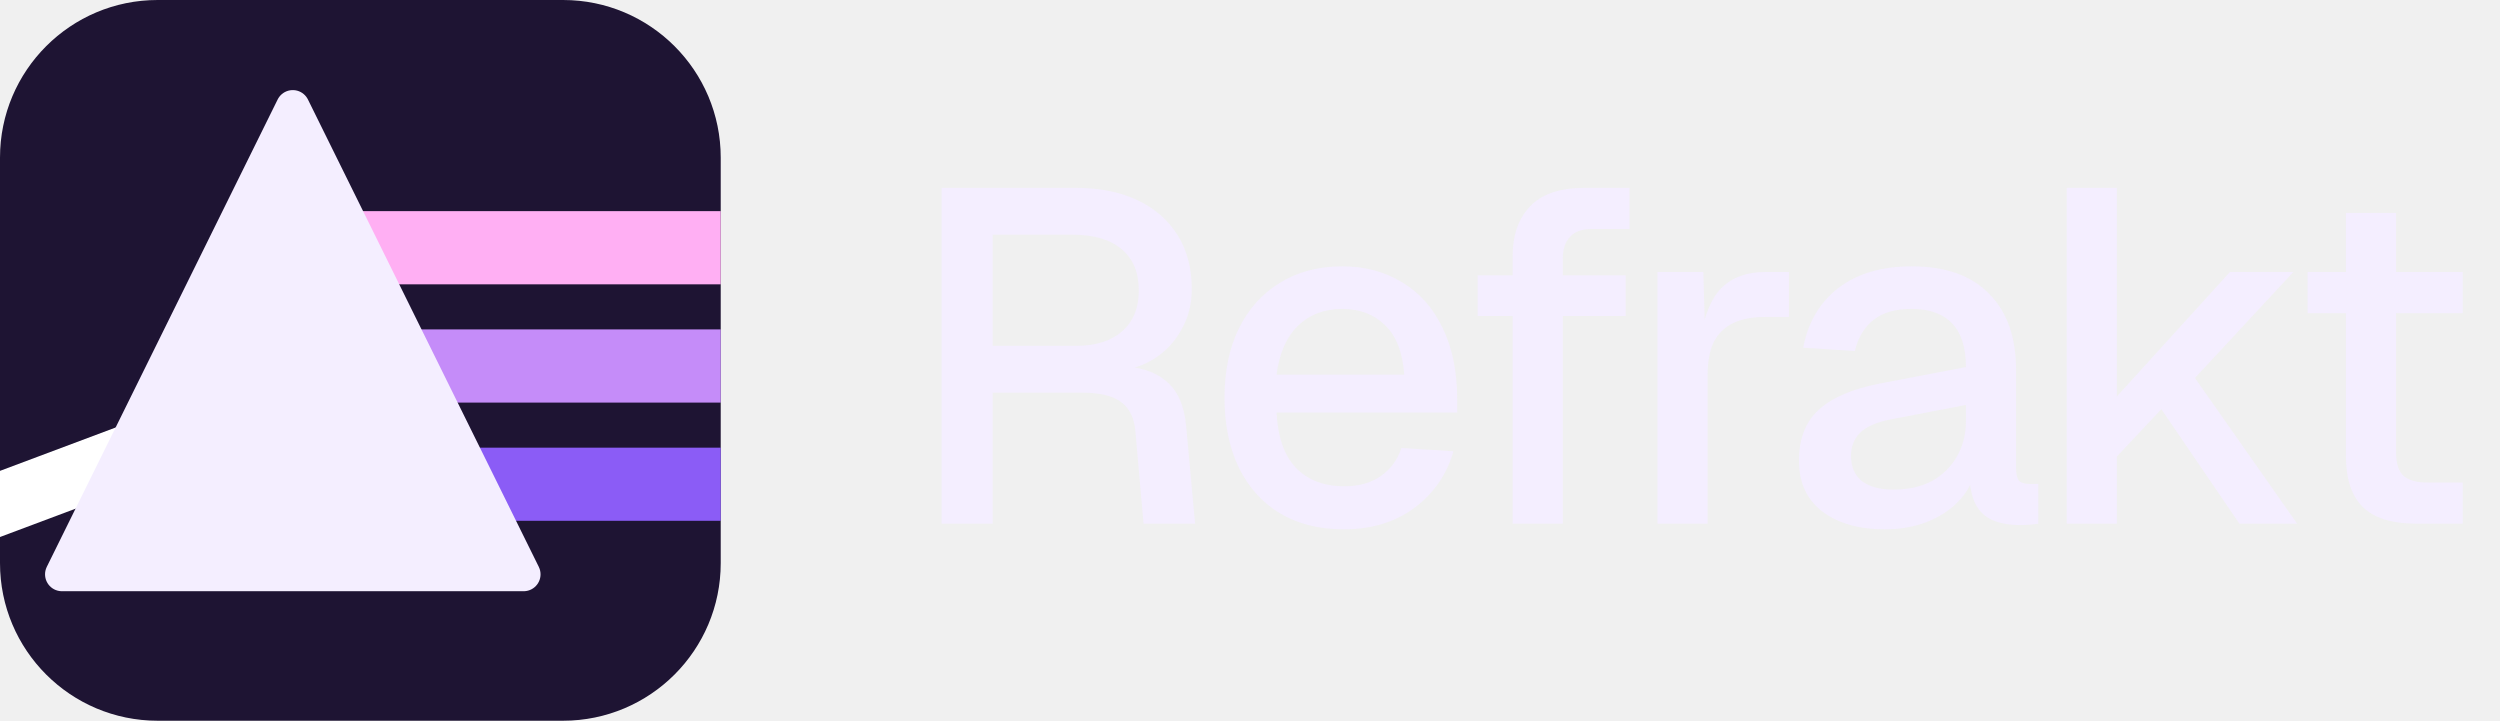
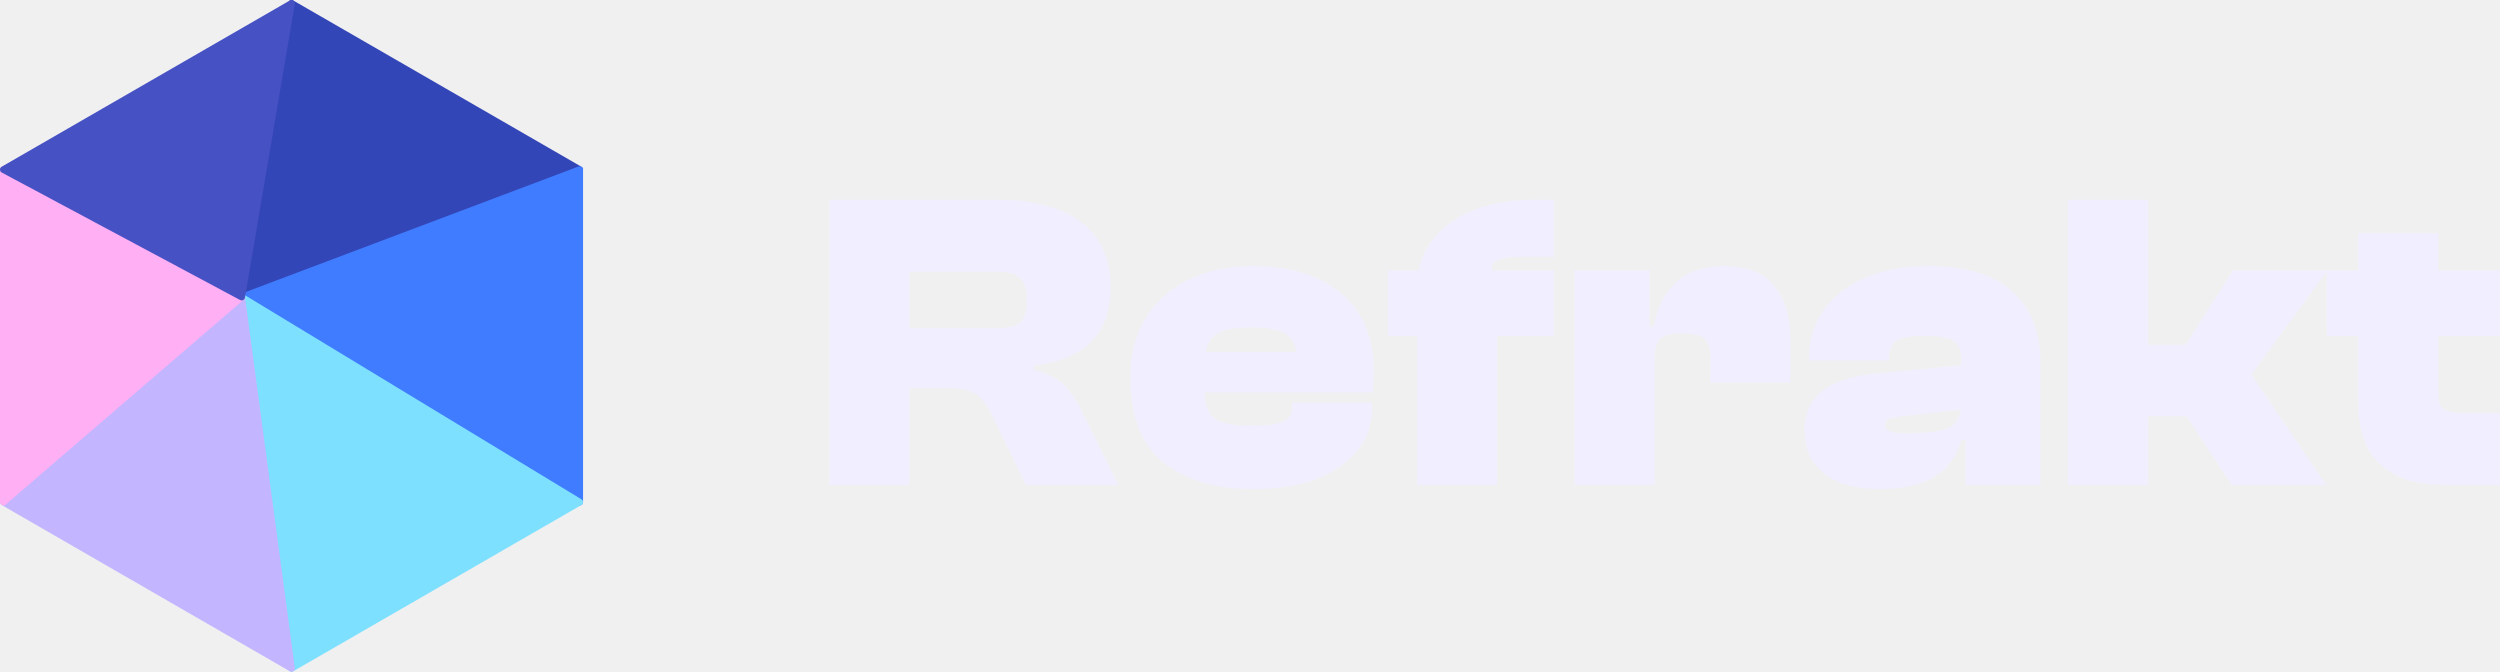
- <svg xmlns="http://www.w3.org/2000/svg" viewBox="0 0 222 64" width="222" height="64" role="img" aria-label="Refrakt">
-   <defs>
-     <clipPath id="refrakt-tile">
-       <rect width="64" height="64" rx="14" />
-     </clipPath>
-   </defs>
-   <rect width="64" height="64" rx="14" fill="#1e1433" />
-   <g clip-path="url(#refrakt-tile)" fill="none">
-     <path d="M-2 45.5 L18 38" stroke="#ffffff" stroke-width="5.5" />
-     <path d="M30 22 H66" stroke="#ffaff3" stroke-width="6.5" />
-     <path d="M30 32.5 H66" stroke="#c58cf9" stroke-width="6.5" />
-     <path d="M30 43 H66" stroke="#8b5cf6" stroke-width="6.5" />
-     <path d="M26 9.5 L46.5 51 L5.5 51 Z" fill="#f4eeff" stroke="#f4eeff" stroke-width="3" stroke-linejoin="round" />
+ <svg xmlns="http://www.w3.org/2000/svg" role="img" aria-label="Refrakt" version="1.1" id="svg6" width="352.394" viewBox="0 0 352.394 94.687" height="94.687">
+   <defs id="defs6" />
+   <g transform="matrix(1.5625,0,0,1.5625,-8.90625,-2.656277)" stroke-width="0.6" stroke-linejoin="round" id="g6">
+     <polygon points="58,17 32,2 27.5,28.5 " fill="#3346b8" stroke="#3346b8" id="polygon1" />
+     <polygon points="58,47 58,17 27.5,28.5 " fill="#3f7cff" stroke="#3f7cff" id="polygon2" />
+     <polygon points="32,62 58,47 27.5,28.5 " fill="#7ee0ff" stroke="#7ee0ff" id="polygon3" />
+     <polygon points="6,47 32,62 27.5,28.5 " fill="#c3b5ff" stroke="#c3b5ff" id="polygon4" />
+     <polygon points="6,17 6,47 27.5,28.5 " fill="#ffaff3" stroke="#ffaff3" id="polygon5" />
+     <polygon points="32,2 6,17 27.5,28.5 " fill="#4651c4" stroke="#4651c4" id="polygon6" />
  </g>
-   <path fill="#f4eeff" d="M 83.612,46.5 V 16.68 h 11.886 q 3.192,0 5.502,1.092 2.31,1.092 3.57,3.108 1.26,2.016 1.26,4.788 0,2.016 -0.924,3.612 -0.882,1.596 -2.394,2.562 -1.47,0.924 -3.15,1.05 l -0.21,-0.378 q 2.814,0 4.368,1.302 1.554,1.26 1.806,3.99 l 0.798,8.694 h -4.578 l -0.714,-8.106 q -0.126,-1.806 -1.218,-2.646 -1.092,-0.882 -3.57,-0.882 H 88.148 V 46.5 Z m 4.536,-15.792 h 7.434 q 2.562,0 4.032,-1.26 1.512,-1.302 1.512,-3.654 0,-2.394 -1.512,-3.654 -1.512,-1.302 -4.41,-1.302 h -7.056 z m 31.172,16.296 q -3.276,0 -5.67,-1.428 -2.352,-1.428 -3.654,-4.074 -1.26,-2.646 -1.26,-6.174 0,-3.528 1.26,-6.132 1.302,-2.646 3.654,-4.074 2.352,-1.47 5.544,-1.47 3.024,0 5.334,1.428 2.31,1.386 3.57,4.032 1.302,2.646 1.302,6.384 v 1.134 h -16.044 q 0.168,3.276 1.722,4.914 1.596,1.638 4.284,1.638 1.974,0 3.276,-0.924 1.302,-0.924 1.806,-2.478 l 4.62,0.294 q -0.882,3.108 -3.486,5.04 -2.562,1.89 -6.258,1.89 z m -5.964,-13.734 h 11.34 q -0.21,-2.982 -1.722,-4.41 -1.47,-1.428 -3.78,-1.428 -2.394,0 -3.948,1.512 -1.512,1.47 -1.89,4.326 z M 134.322,46.5 V 22.728 q 0,-2.772 1.554,-4.41 1.554,-1.638 4.872,-1.638 h 3.948 v 3.654 h -3.36 q -1.302,0 -1.932,0.714 -0.63,0.672 -0.63,1.932 V 46.5 Z M 131.214,28.062 V 24.45 h 13.146 v 3.612 z M 147.182,46.5 V 24.156 h 4.074 l 0.168,5.922 -0.378,-0.126 q 0.462,-3.024 1.848,-4.41 1.428,-1.386 3.822,-1.386 h 2.142 v 3.99 h -2.142 q -1.68,0 -2.814,0.546 -1.134,0.546 -1.722,1.68 -0.546,1.134 -0.546,2.94 V 46.5 Z m 20.21,0.504 q -3.486,0 -5.586,-1.596 -2.058,-1.596 -2.058,-4.494 0,-2.898 1.722,-4.494 1.764,-1.638 5.418,-2.352 l 7.686,-1.47 q 0,-2.604 -1.218,-3.864 -1.218,-1.302 -3.612,-1.302 -2.142,0 -3.36,0.966 -1.218,0.924 -1.68,2.772 l -4.578,-0.294 q 0.63,-3.36 3.108,-5.292 2.52,-1.932 6.51,-1.932 4.536,0 6.888,2.436 2.394,2.394 2.394,6.762 v 8.694 q 0,0.798 0.252,1.134 0.294,0.294 0.924,0.294 h 0.798 V 46.5 q -0.21,0.042 -0.672,0.084 -0.462,0.042 -0.966,0.042 -1.428,0 -2.478,-0.462 -1.008,-0.462 -1.512,-1.512 -0.504,-1.092 -0.504,-2.898 l 0.462,0.21 q -0.336,1.47 -1.47,2.604 -1.092,1.134 -2.814,1.806 -1.68,0.63 -3.654,0.63 z m 0.714,-3.528 q 2.016,0 3.444,-0.756 1.428,-0.798 2.226,-2.184 0.798,-1.386 0.798,-3.15 v -1.428 l -6.552,1.26 q -2.016,0.378 -2.856,1.218 -0.798,0.798 -0.798,2.058 0,1.428 0.966,2.226 1.008,0.756 2.772,0.756 z M 183.528,46.5 V 16.68 h 4.452 v 18.522 l 10.038,-11.046 h 5.628 l -8.736,9.408 9.072,12.936 h -5.124 l -6.93,-10.164 -3.948,4.2 V 46.5 Z m 31.004,0 q -3.192,0 -4.704,-1.47 -1.512,-1.47 -1.512,-4.578 V 18.906 h 4.452 v 21.21 q 0,1.554 0.672,2.142 0.672,0.588 2.058,0.588 h 3.192 V 46.5 Z m -9.618,-18.69 v -3.654 h 13.776 v 3.654 z" />
+   <path d="m 128.174,68.344 h -11.28 v -40.2 h 23.46 q 7.92,0 12.06,3.18 4.14,3.18 4.14,9.12 0,4.86 -2.64,7.62 -2.58,2.76 -8.22,3.48 v 0.6 q 2.88,0.72 4.26,2.1 1.44,1.38 2.7,4.02 l 4.98,10.08 h -13.02 l -4.8,-9.84 q -1.08,-2.28 -2.46,-3.06 -1.32,-0.78 -4.56,-0.78 h -4.62 z m 0,-30.06 v 7.98 h 12.06 q 2.58,0 3.54,-0.78 0.96,-0.78 0.96,-3.24 0,-2.34 -1.02,-3.12 -0.96,-0.84 -3.48,-0.84 z m 48.62,30.66 q -8.16,0 -12.84,-3.78 -4.62,-3.78 -4.62,-11.94 0,-7.26 4.74,-11.46 4.8,-4.26 12.48,-4.26 7.98,0 12.54,3.9 4.56,3.84 4.56,11.04 0,1.26 -0.18,2.88 h -23.7 q 0.12,2.7 1.5,3.72 1.44,0.96 5.1,0.96 3.3,0 4.5,-0.6 1.26,-0.6 1.26,-1.98 v -0.66 h 11.28 v 0.72 q 0,5.1 -4.56,8.28 -4.5,3.18 -12.06,3.18 z m -0.48,-22.8 q -3.12,0 -4.56,0.78 -1.44,0.78 -1.8,2.7 h 12.78 q -0.3,-1.92 -1.8,-2.7 -1.44,-0.78 -4.62,-0.78 z m 34.7,22.2 h -11.28 v -21 h -4.08 v -9.24 h 4.32 q 0.96,-4.5 5.22,-7.2 4.32,-2.76 11.46,-2.76 h 2.4 v 8.04 h -4.2 q -2.52,0 -3.6,0.42 -1.02,0.36 -0.96,1.5 h 8.76 v 9.24 h -8.04 z m 22.22,0 h -11.28 v -30.24 h 10.56 v 7.92 h 0.6 q 0.66,-3.96 3.12,-6.24 2.52,-2.28 6.84,-2.28 4.8,0 7.02,2.82 2.28,2.82 2.28,7.62 v 6 h -11.28 v -3.54 q 0,-1.92 -0.84,-2.64 -0.84,-0.78 -3.06,-0.78 -2.28,0 -3.12,0.72 -0.84,0.72 -0.84,2.58 z m 31.82,0.6 q -5.1,0 -7.92,-2.16 -2.76,-2.22 -2.76,-6.12 0,-7.02 9.78,-7.98 l 12.3,-1.2 v -0.6 q 0,-2.22 -1.14,-2.88 -1.08,-0.66 -4.2,-0.66 -2.82,0 -3.84,0.72 -1.02,0.66 -1.02,2.52 v 0.24 h -11.28 v -0.12 q 0,-6 4.62,-9.6 4.68,-3.6 12.36,-3.6 7.74,0 11.7,3.6 3.96,3.54 3.96,10.02 v 17.22 h -10.56 v -6.36 h -0.6 q -1.86,6.96 -11.4,6.96 z m 0.66,-9 q 0,1.14 2.7,1.14 4.26,0 6,-0.66 1.74,-0.72 1.98,-2.7 l -9.24,1.08 q -1.44,0.18 -1.44,1.14 z m 37.04,8.4 h -11.28 v -40.2 h 11.28 v 20.46 h 5.34 l 6.66,-10.5 h 13.32 l -10.74,14.7 10.56,15.54 h -13.32 l -6.36,-9.66 h -5.46 z m 49.64,0 h -7.92 q -5.82,0 -8.94,-2.88 -3.12,-2.88 -3.12,-8.64 v -9.48 h -4.44 v -9.24 h 4.44 v -5.22 h 11.28 v 5.22 h 8.7 v 9.24 h -8.7 v 7.86 q 0,1.8 0.66,2.4 0.72,0.6 2.64,0.6 h 5.4 z" id="text6" style="font-weight:700;font-size:60px;font-family:'Clash Display';letter-spacing:0.5;fill:#f1efff" aria-label="Refrakt" />
</svg>
